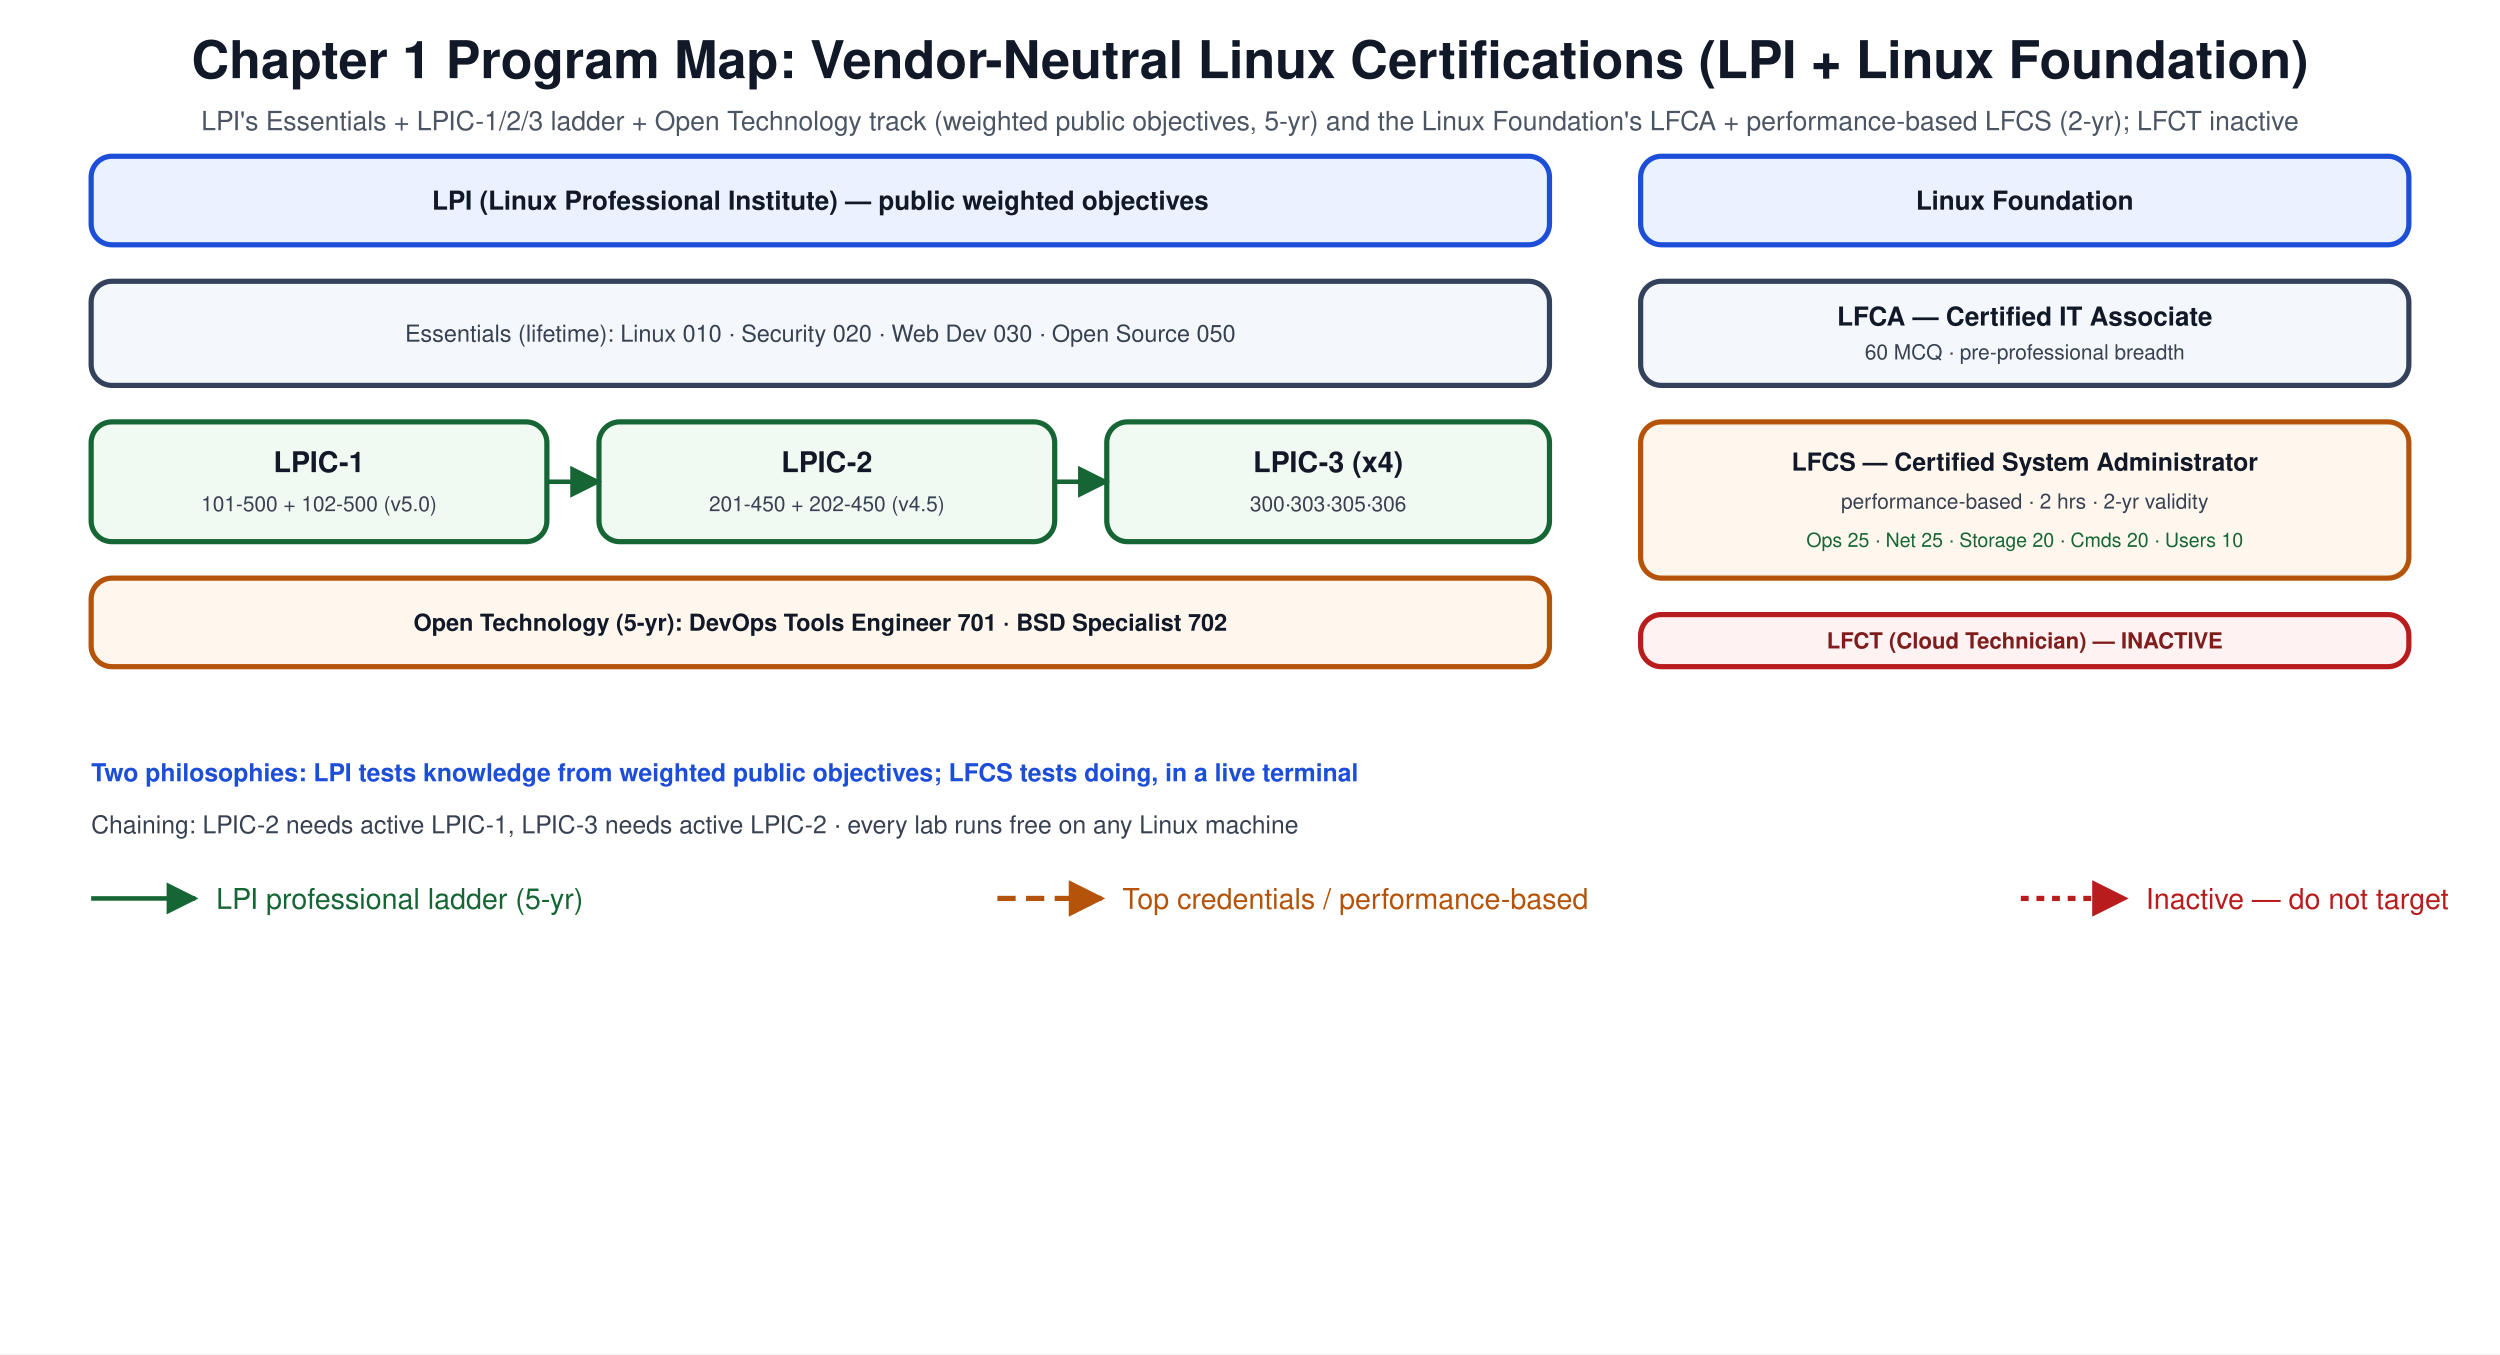
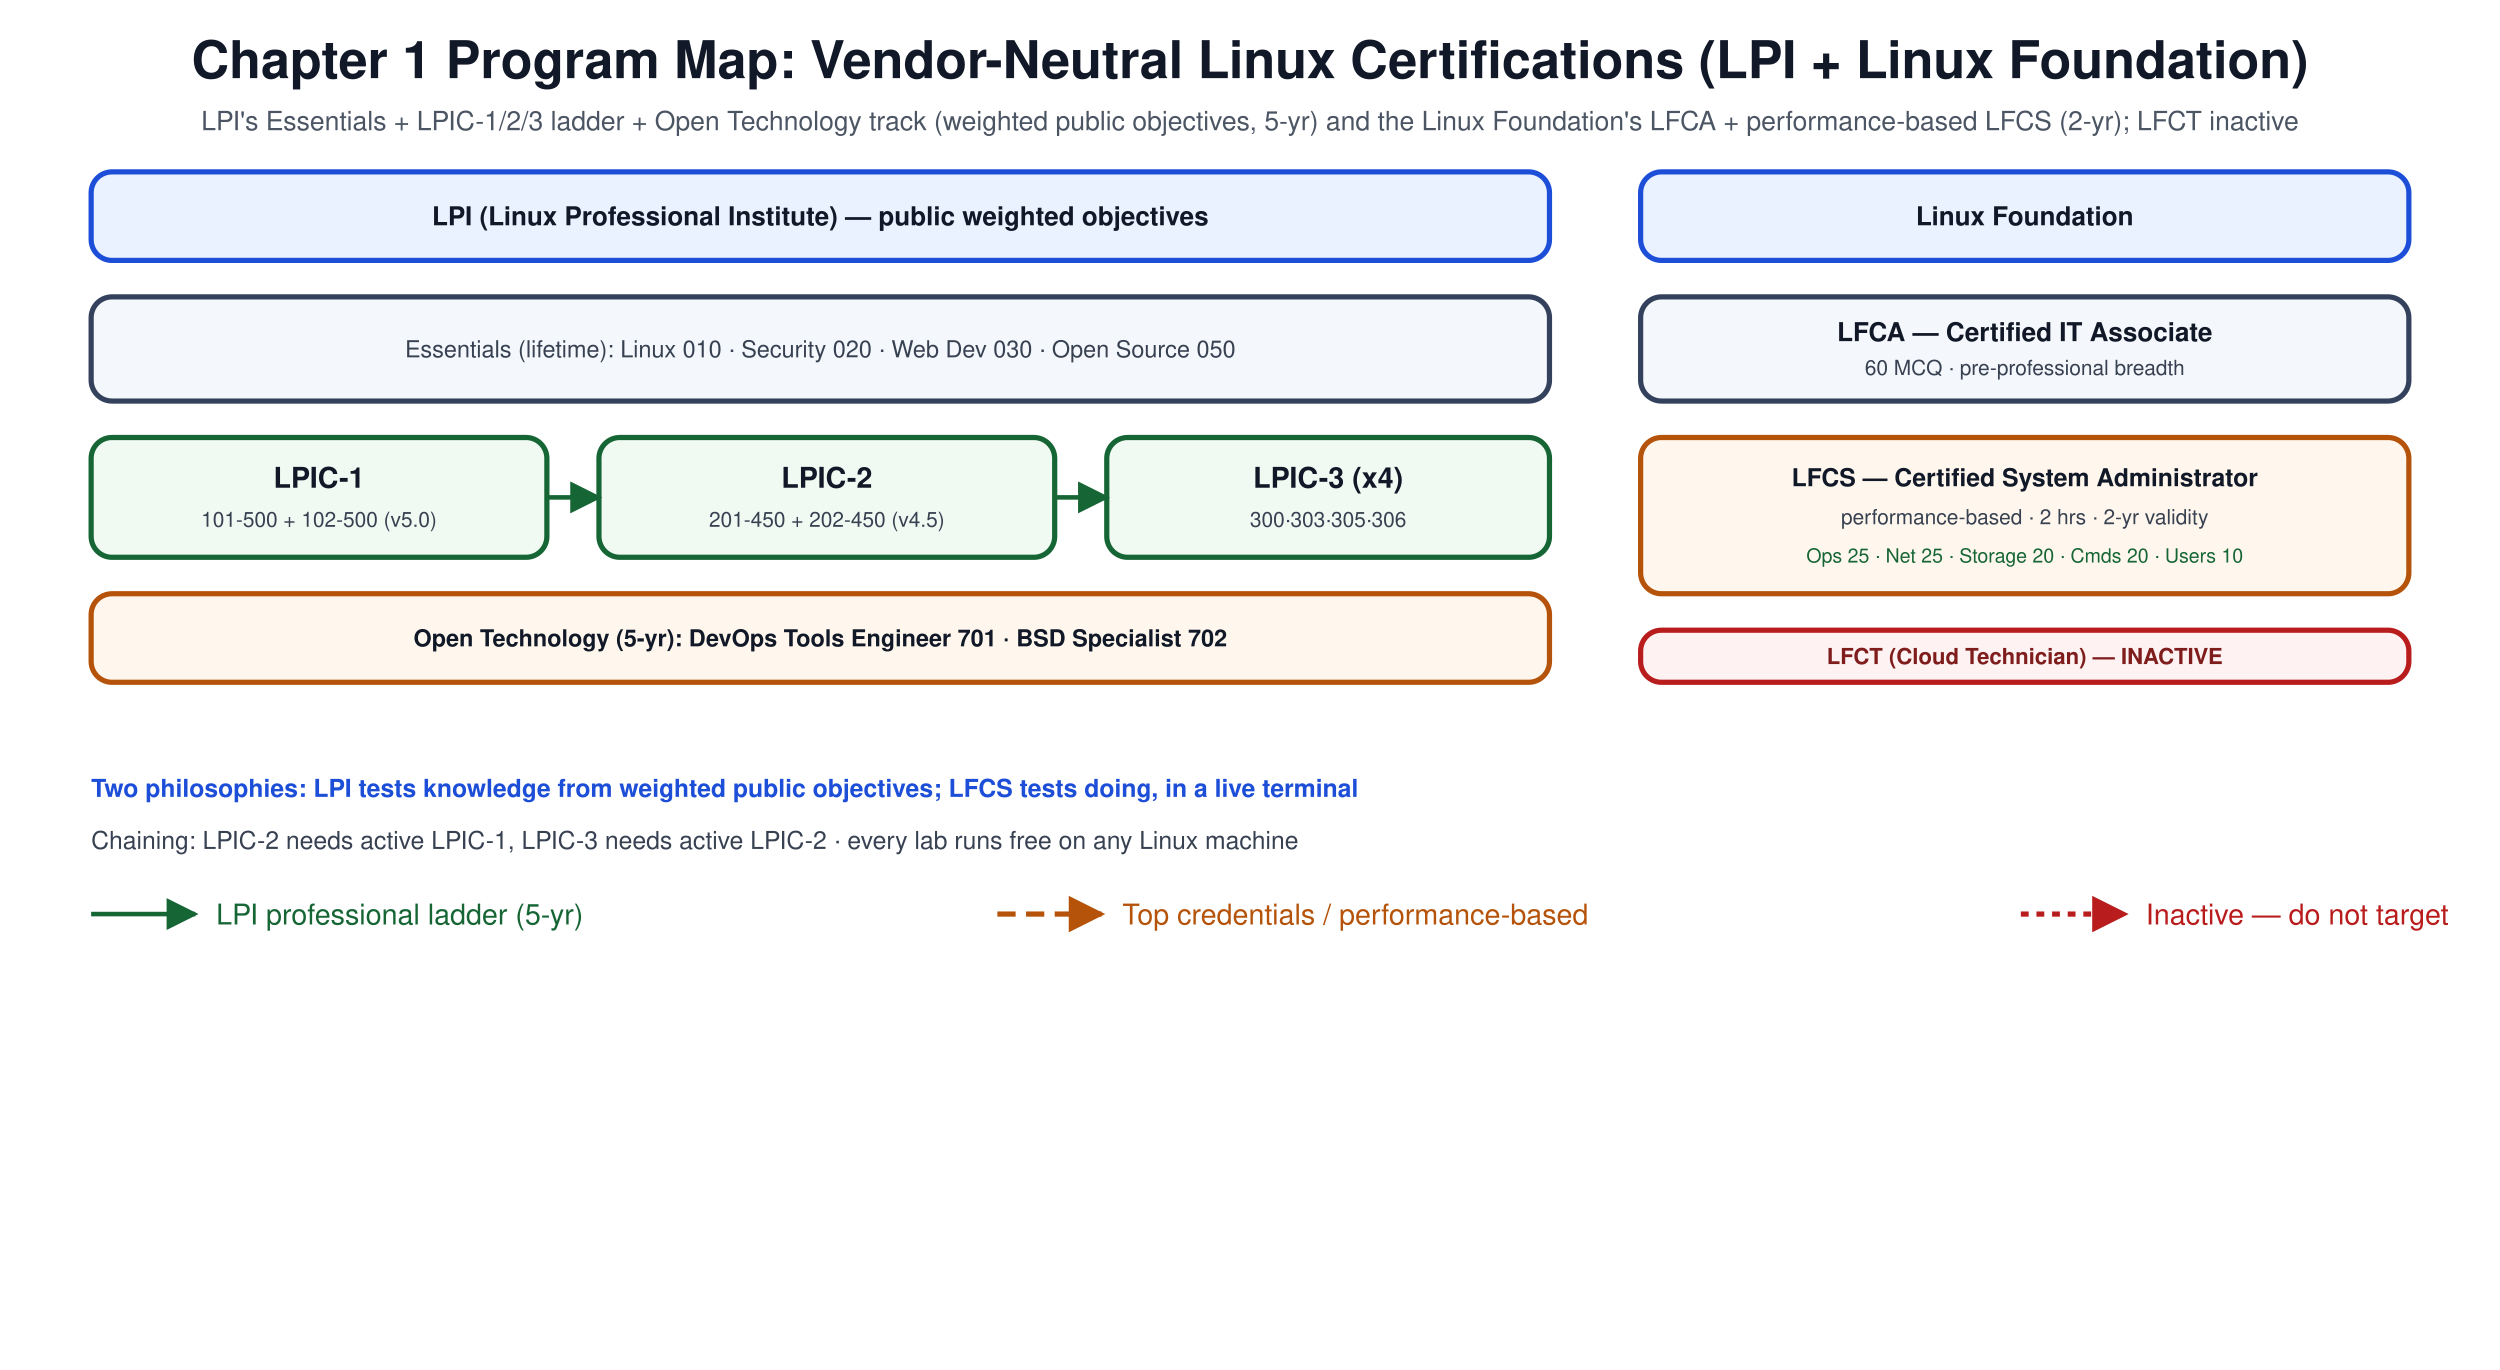
- <svg xmlns="http://www.w3.org/2000/svg" viewBox="0 0 960 520" font-family="Helvetica, Arial, sans-serif">
+ <svg xmlns="http://www.w3.org/2000/svg" viewBox="0 0 960 526" font-family="Helvetica, Arial, sans-serif">
  <defs>
    <marker id="arrow-alt" viewBox="0 0 10 10" refX="9" refY="5" markerWidth="7" markerHeight="7" orient="auto-start-reverse">
      <path d="M0,0 L10,5 L0,10 z" fill="#166534" />
    </marker>
    <marker id="arrow-data" viewBox="0 0 10 10" refX="9" refY="5" markerWidth="7" markerHeight="7" orient="auto-start-reverse">
      <path d="M0,0 L10,5 L0,10 z" fill="#b45309" />
    </marker>
    <marker id="arrow-warn" viewBox="0 0 10 10" refX="9" refY="5" markerWidth="7" markerHeight="7" orient="auto-start-reverse">
      <path d="M0,0 L10,5 L0,10 z" fill="#b91c1c" />
    </marker>
  </defs>
-   <rect x="0" y="0" width="960" height="520" fill="#ffffff" />
+   <rect x="0" y="0" width="960" height="526" fill="#ffffff" />
  <text x="480.0" y="30" text-anchor="middle" font-size="20" font-weight="700" fill="#111827">Chapter 1 Program Map: Vendor-Neutral Linux Certifications (LPI + Linux Foundation)</text>
  <text x="480.0" y="50" text-anchor="middle" font-size="10.2" fill="#4b5563">LPI's Essentials + LPIC-1/2/3 ladder + Open Technology track (weighted public objectives, 5-yr) and the Linux Foundation's LFCA + performance-based LFCS (2-yr); LFCT inactive</text>
-   <rect x="35" y="60" width="560" height="34" rx="8" fill="#eaf2ff" stroke="#1d4ed8" stroke-width="2" />
-   <text x="315.0" y="80.5" text-anchor="middle" font-size="10" font-weight="700" fill="#111827">LPI (Linux Professional Institute) — public weighted objectives</text>
-   <rect x="35" y="108" width="560" height="40" rx="8" fill="#f4f7fb" stroke="#33415c" stroke-width="2" />
-   <text x="315.0" y="131.2" text-anchor="middle" font-size="9" font-weight="400" fill="#374151">Essentials (lifetime): Linux 010 · Security 020 · Web Dev 030 · Open Source 050</text>
-   <rect x="35" y="162" width="175" height="46" rx="8" fill="#f0faf2" stroke="#166534" stroke-width="2" />
-   <text x="122.5" y="181.3" text-anchor="middle" font-size="11" font-weight="700" fill="#111827">LPIC-1</text>
-   <text x="122.5" y="196.3" text-anchor="middle" font-size="8" font-weight="400" fill="#374151">101-500 + 102-500 (v5.0)</text>
-   <rect x="230" y="162" width="175" height="46" rx="8" fill="#f0faf2" stroke="#166534" stroke-width="2" />
-   <text x="317.5" y="181.3" text-anchor="middle" font-size="11" font-weight="700" fill="#111827">LPIC-2</text>
-   <text x="317.5" y="196.3" text-anchor="middle" font-size="8" font-weight="400" fill="#374151">201-450 + 202-450 (v4.5)</text>
-   <rect x="425" y="162" width="170" height="46" rx="8" fill="#f0faf2" stroke="#166534" stroke-width="2" />
-   <text x="510.0" y="181.3" text-anchor="middle" font-size="11" font-weight="700" fill="#111827">LPIC-3 (x4)</text>
-   <text x="510.0" y="196.3" text-anchor="middle" font-size="8" font-weight="400" fill="#374151">300·303·305·306</text>
-   <line x1="210" y1="185" x2="230" y2="185" stroke="#166534" stroke-width="1.75" marker-end="url(#arrow-alt)" />
-   <line x1="405" y1="185" x2="425" y2="185" stroke="#166534" stroke-width="1.75" marker-end="url(#arrow-alt)" />
-   <rect x="35" y="222" width="560" height="34" rx="8" fill="#fff7ed" stroke="#b45309" stroke-width="2" />
-   <text x="315.0" y="242.2" text-anchor="middle" font-size="9" font-weight="700" fill="#111827">Open Technology (5-yr): DevOps Tools Engineer 701 · BSD Specialist 702</text>
-   <rect x="630" y="60" width="295" height="34" rx="8" fill="#eaf2ff" stroke="#1d4ed8" stroke-width="2" />
-   <text x="777.5" y="80.5" text-anchor="middle" font-size="10" font-weight="700" fill="#111827">Linux Foundation</text>
-   <rect x="630" y="108" width="295" height="40" rx="8" fill="#f4f7fb" stroke="#33415c" stroke-width="2" />
-   <text x="777.5" y="125.0" text-anchor="middle" font-size="10" font-weight="700" fill="#111827">LFCA — Certified IT Associate</text>
-   <text x="777.5" y="138.0" text-anchor="middle" font-size="8" font-weight="400" fill="#374151">60 MCQ · pre-professional breadth</text>
-   <rect x="630" y="162" width="295" height="60" rx="8" fill="#fff7ed" stroke="#b45309" stroke-width="2" />
-   <text x="777.5" y="180.7" text-anchor="middle" font-size="9.5" font-weight="700" fill="#111827">LFCS — Certified System Administrator</text>
-   <text x="777.5" y="195.3" text-anchor="middle" font-size="8" font-weight="400" fill="#374151">performance-based · 2 hrs · 2-yr validity</text>
-   <text x="777.5" y="210.0" text-anchor="middle" font-size="7.5" font-weight="400" fill="#166534">Ops 25 · Net 25 · Storage 20 · Cmds 20 · Users 10</text>
-   <rect x="630" y="236" width="295" height="20" rx="8" fill="#fef2f2" stroke="#b91c1c" stroke-width="2" />
-   <text x="777.5" y="249.0" text-anchor="middle" font-size="8.5" font-weight="700" fill="#7f1d1d">LFCT (Cloud Technician) — INACTIVE</text>
-   <text x="35" y="300" font-size="9.5" font-weight="700" fill="#1d4ed8">Two philosophies: LPI tests knowledge from weighted public objectives; LFCS tests doing, in a live terminal</text>
-   <text x="35" y="320" font-size="9.5" font-weight="400" fill="#374151">Chaining: LPIC-2 needs active LPIC-1, LPIC-3 needs active LPIC-2 · every lab runs free on any Linux machine</text>
-   <line x1="35" y1="345" x2="75" y2="345" stroke="#166534" stroke-width="1.75" marker-end="url(#arrow-alt)" />
-   <text x="83" y="349" font-size="11" fill="#166534">LPI professional ladder (5-yr)</text>
-   <line x1="383" y1="345" x2="423" y2="345" stroke="#b45309" stroke-width="2" stroke-dasharray="7 4" marker-end="url(#arrow-data)" />
-   <text x="431" y="349" font-size="11" fill="#b45309">Top credentials / performance-based</text>
-   <line x1="776" y1="345" x2="816" y2="345" stroke="#b91c1c" stroke-width="2" stroke-dasharray="3 3" marker-end="url(#arrow-warn)" />
-   <text x="824" y="349" font-size="11" fill="#b91c1c">Inactive — do not target</text>
+   <g transform="translate(0,6)">
+     <rect x="35" y="60" width="560" height="34" rx="8" fill="#eaf2ff" stroke="#1d4ed8" stroke-width="2" />
+     <text x="315.0" y="80.5" text-anchor="middle" font-size="10" font-weight="700" fill="#111827">LPI (Linux Professional Institute) — public weighted objectives</text>
+     <rect x="35" y="108" width="560" height="40" rx="8" fill="#f4f7fb" stroke="#33415c" stroke-width="2" />
+     <text x="315.0" y="131.2" text-anchor="middle" font-size="9" font-weight="400" fill="#374151">Essentials (lifetime): Linux 010 · Security 020 · Web Dev 030 · Open Source 050</text>
+     <rect x="35" y="162" width="175" height="46" rx="8" fill="#f0faf2" stroke="#166534" stroke-width="2" />
+     <text x="122.5" y="181.3" text-anchor="middle" font-size="11" font-weight="700" fill="#111827">LPIC-1</text>
+     <text x="122.5" y="196.3" text-anchor="middle" font-size="8" font-weight="400" fill="#374151">101-500 + 102-500 (v5.0)</text>
+     <rect x="230" y="162" width="175" height="46" rx="8" fill="#f0faf2" stroke="#166534" stroke-width="2" />
+     <text x="317.5" y="181.3" text-anchor="middle" font-size="11" font-weight="700" fill="#111827">LPIC-2</text>
+     <text x="317.5" y="196.3" text-anchor="middle" font-size="8" font-weight="400" fill="#374151">201-450 + 202-450 (v4.5)</text>
+     <rect x="425" y="162" width="170" height="46" rx="8" fill="#f0faf2" stroke="#166534" stroke-width="2" />
+     <text x="510.0" y="181.3" text-anchor="middle" font-size="11" font-weight="700" fill="#111827">LPIC-3 (x4)</text>
+     <text x="510.0" y="196.3" text-anchor="middle" font-size="8" font-weight="400" fill="#374151">300·303·305·306</text>
+     <line x1="210" y1="185" x2="230" y2="185" stroke="#166534" stroke-width="1.75" marker-end="url(#arrow-alt)" />
+     <line x1="405" y1="185" x2="425" y2="185" stroke="#166534" stroke-width="1.75" marker-end="url(#arrow-alt)" />
+     <rect x="35" y="222" width="560" height="34" rx="8" fill="#fff7ed" stroke="#b45309" stroke-width="2" />
+     <text x="315.0" y="242.2" text-anchor="middle" font-size="9" font-weight="700" fill="#111827">Open Technology (5-yr): DevOps Tools Engineer 701 · BSD Specialist 702</text>
+     <rect x="630" y="60" width="295" height="34" rx="8" fill="#eaf2ff" stroke="#1d4ed8" stroke-width="2" />
+     <text x="777.5" y="80.5" text-anchor="middle" font-size="10" font-weight="700" fill="#111827">Linux Foundation</text>
+     <rect x="630" y="108" width="295" height="40" rx="8" fill="#f4f7fb" stroke="#33415c" stroke-width="2" />
+     <text x="777.5" y="125.0" text-anchor="middle" font-size="10" font-weight="700" fill="#111827">LFCA — Certified IT Associate</text>
+     <text x="777.5" y="138.0" text-anchor="middle" font-size="8" font-weight="400" fill="#374151">60 MCQ · pre-professional breadth</text>
+     <rect x="630" y="162" width="295" height="60" rx="8" fill="#fff7ed" stroke="#b45309" stroke-width="2" />
+     <text x="777.5" y="180.7" text-anchor="middle" font-size="9.5" font-weight="700" fill="#111827">LFCS — Certified System Administrator</text>
+     <text x="777.5" y="195.3" text-anchor="middle" font-size="8" font-weight="400" fill="#374151">performance-based · 2 hrs · 2-yr validity</text>
+     <text x="777.5" y="210.0" text-anchor="middle" font-size="7.5" font-weight="400" fill="#166534">Ops 25 · Net 25 · Storage 20 · Cmds 20 · Users 10</text>
+     <rect x="630" y="236" width="295" height="20" rx="8" fill="#fef2f2" stroke="#b91c1c" stroke-width="2" />
+     <text x="777.5" y="249.0" text-anchor="middle" font-size="8.5" font-weight="700" fill="#7f1d1d">LFCT (Cloud Technician) — INACTIVE</text>
+     <text x="35" y="300" font-size="9.5" font-weight="700" fill="#1d4ed8">Two philosophies: LPI tests knowledge from weighted public objectives; LFCS tests doing, in a live terminal</text>
+     <text x="35" y="320" font-size="9.5" font-weight="400" fill="#374151">Chaining: LPIC-2 needs active LPIC-1, LPIC-3 needs active LPIC-2 · every lab runs free on any Linux machine</text>
+     <line x1="35" y1="345" x2="75" y2="345" stroke="#166534" stroke-width="1.75" marker-end="url(#arrow-alt)" />
+     <text x="83" y="349" font-size="11" fill="#166534">LPI professional ladder (5-yr)</text>
+     <line x1="383" y1="345" x2="423" y2="345" stroke="#b45309" stroke-width="2" stroke-dasharray="7 4" marker-end="url(#arrow-data)" />
+     <text x="431" y="349" font-size="11" fill="#b45309">Top credentials / performance-based</text>
+     <line x1="776" y1="345" x2="816" y2="345" stroke="#b91c1c" stroke-width="2" stroke-dasharray="3 3" marker-end="url(#arrow-warn)" />
+     <text x="824" y="349" font-size="11" fill="#b91c1c">Inactive — do not target</text>
+   </g>
</svg>
